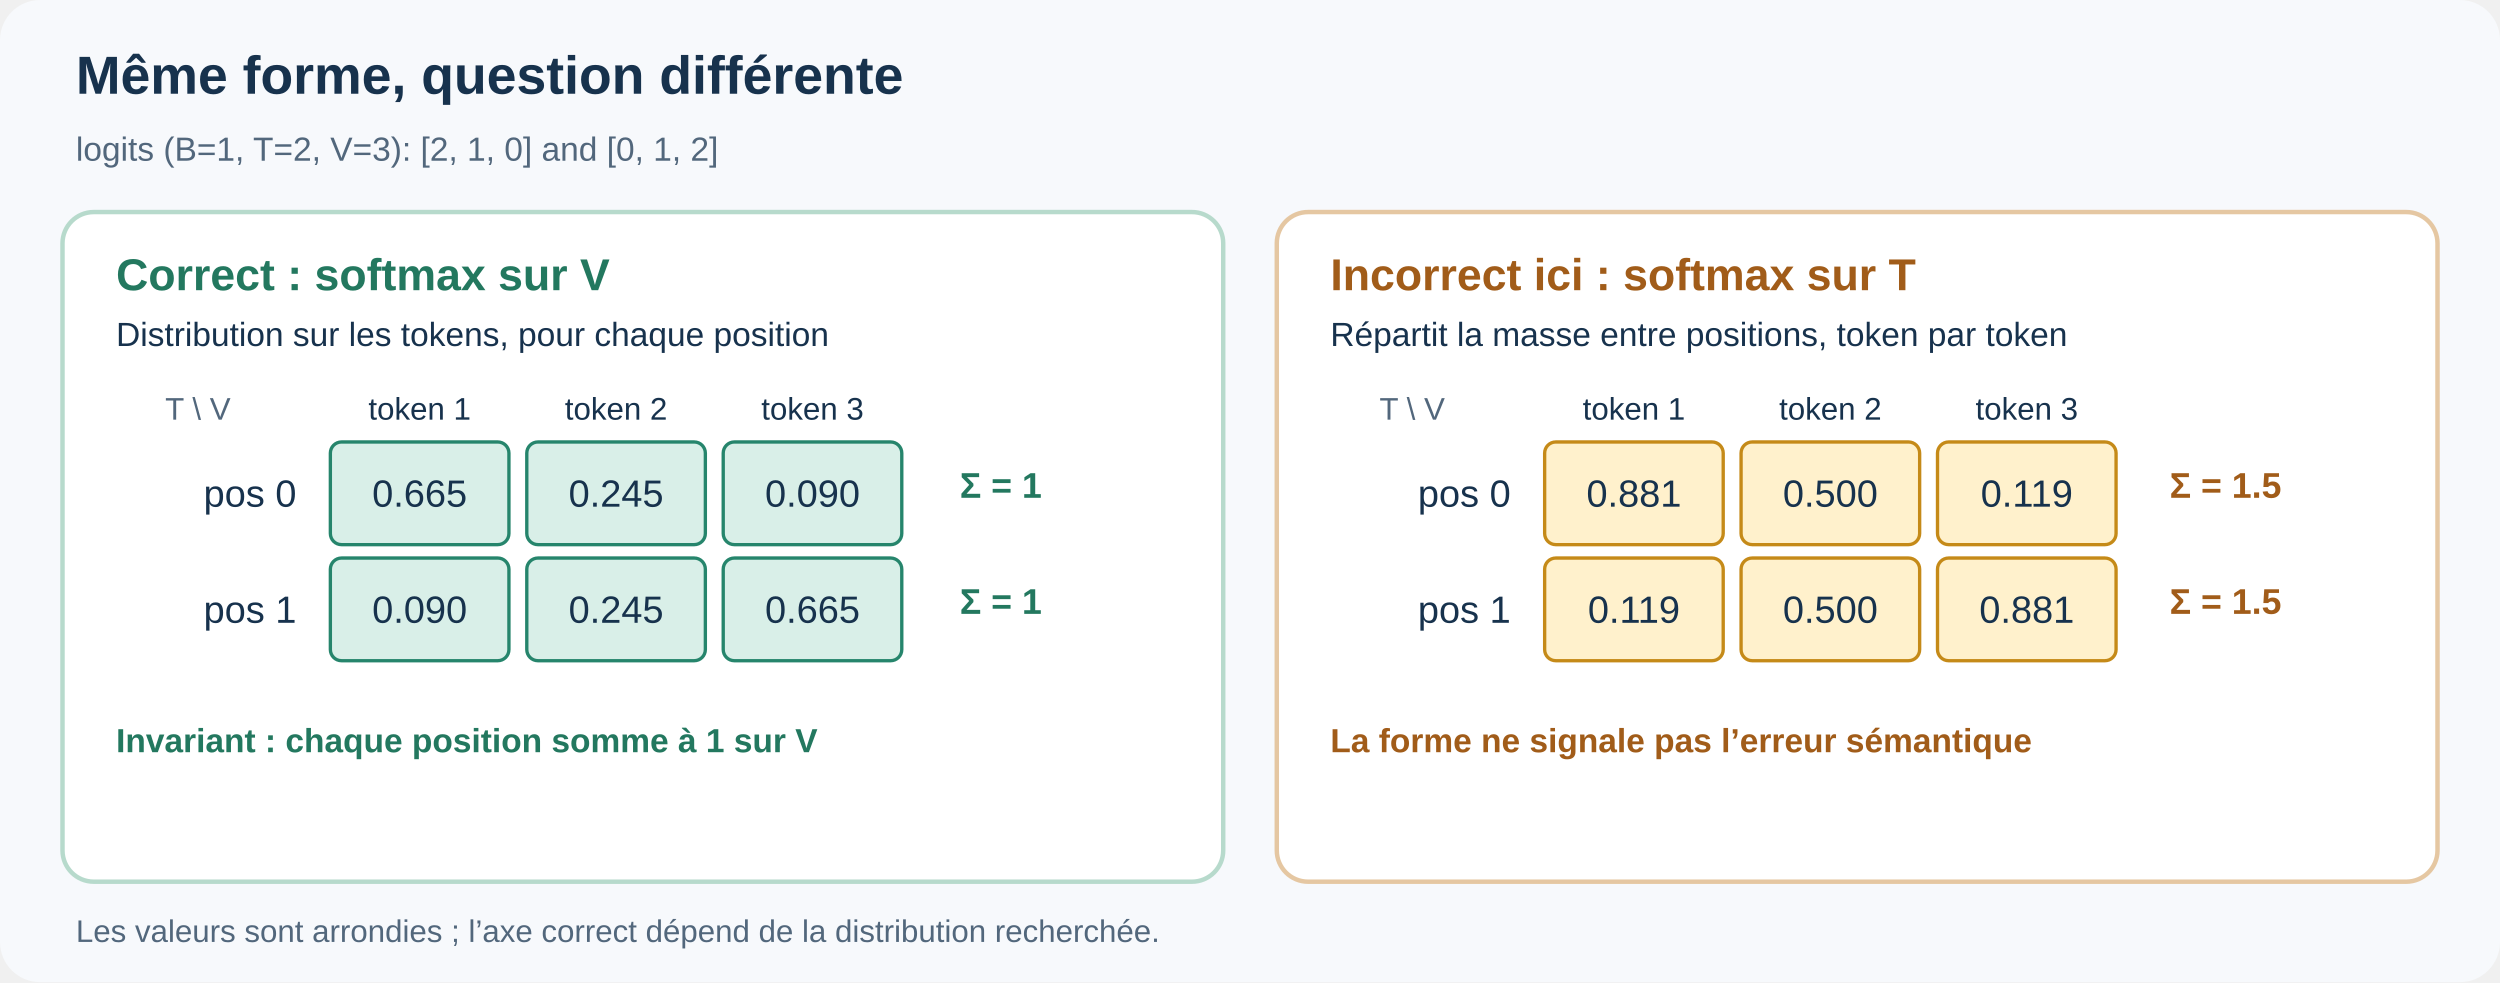
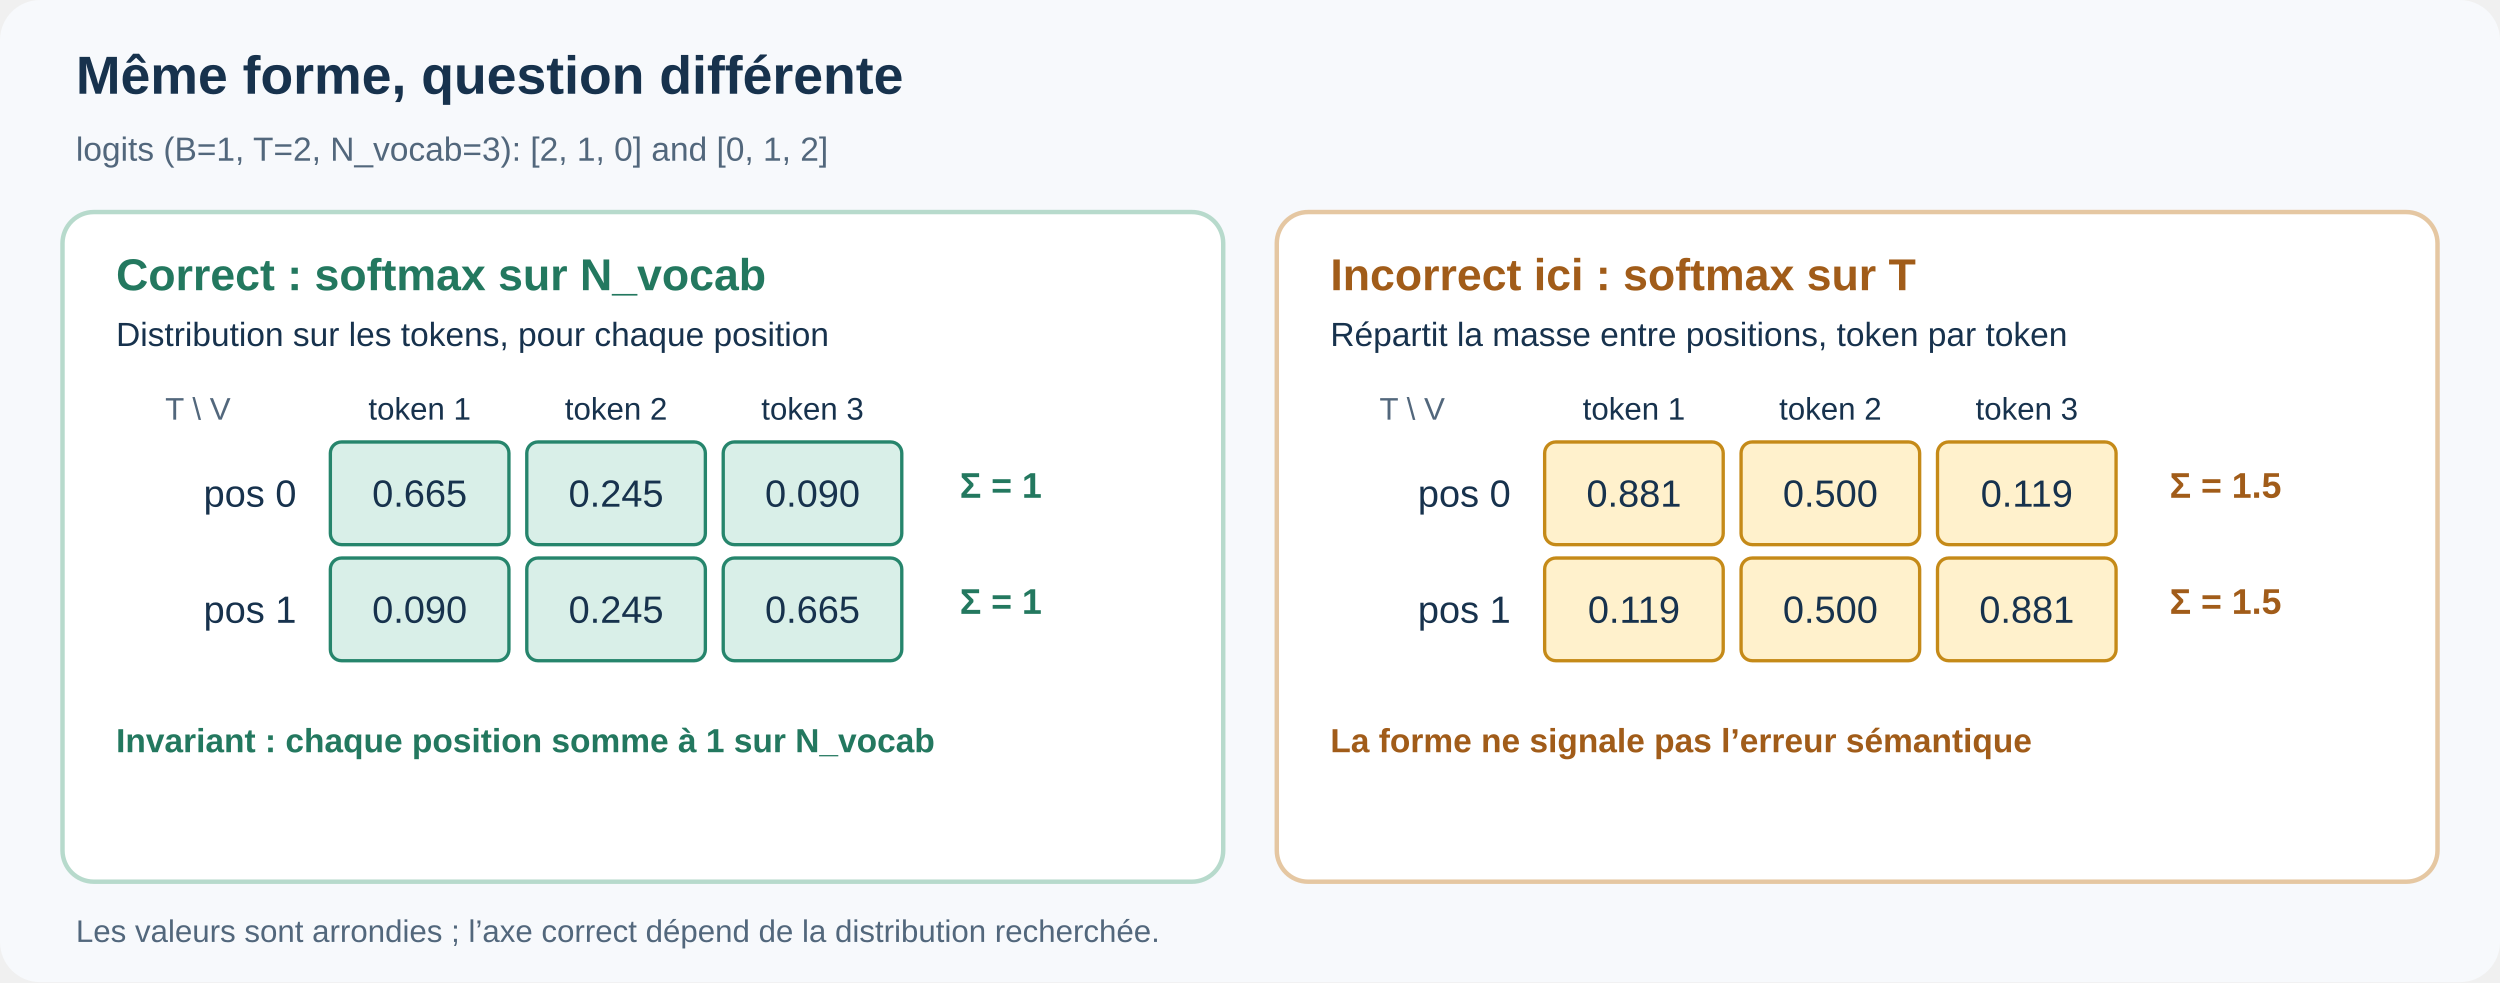
<svg xmlns="http://www.w3.org/2000/svg" width="1120" height="440" viewBox="0 0 1120 440" role="img" aria-labelledby="title desc">
  <rect width="1120" height="440" rx="18" fill="#f7f9fc" />
  <text x="34" y="42" font-family="Arial,sans-serif" font-size="24" font-weight="700" fill="#17324d">Même forme, question différente</text>
-   <text x="34" y="72" font-family="Arial,sans-serif" font-size="15" fill="#52677c">logits (B=1, T=2, V=3): [2, 1, 0] and [0, 1, 2]</text>
+   <text x="34" y="72" font-family="Arial,sans-serif" font-size="15" fill="#52677c">logits (B=1, T=2, N_vocab=3): [2, 1, 0] and [0, 1, 2]</text>
  <rect x="28" y="95" width="520" height="300" rx="14" fill="#ffffff" stroke="#b7dacc" stroke-width="2" />
  <rect x="572" y="95" width="520" height="300" rx="14" fill="#ffffff" stroke="#e5c7a2" stroke-width="2" />
  <g font-family="Arial,sans-serif" fill="#17324d">
-     <text x="52" y="130" font-size="20" font-weight="700" fill="#23785f">Correct : softmax sur V</text>
+     <text x="52" y="130" font-size="20" font-weight="700" fill="#23785f">Correct : softmax sur N_vocab</text>
    <text x="52" y="155" font-size="15">Distribution sur les tokens, pour chaque position</text>
    <text x="74" y="188" font-size="14" fill="#52677c">T \ V</text>
    <text x="188" y="188" font-size="14" text-anchor="middle">token 1</text>
    <text x="276" y="188" font-size="14" text-anchor="middle">token 2</text>
    <text x="364" y="188" font-size="14" text-anchor="middle">token 3</text>
    <g fill="#d9efe8" stroke="#26856c" stroke-width="1.5">
      <rect x="148" y="198" width="80" height="46" rx="5" />
      <rect x="236" y="198" width="80" height="46" rx="5" />
      <rect x="324" y="198" width="80" height="46" rx="5" />
      <rect x="148" y="250" width="80" height="46" rx="5" />
      <rect x="236" y="250" width="80" height="46" rx="5" />
      <rect x="324" y="250" width="80" height="46" rx="5" />
    </g>
    <g font-size="17" text-anchor="middle">
      <text x="112" y="227">pos 0</text>
      <text x="112" y="279">pos 1</text>
      <text x="188" y="227">0.665</text>
      <text x="276" y="227">0.245</text>
      <text x="364" y="227">0.090</text>
      <text x="188" y="279">0.090</text>
      <text x="276" y="279">0.245</text>
      <text x="364" y="279">0.665</text>
    </g>
    <text x="430" y="223" font-size="16" font-weight="700" fill="#23785f">Σ = 1</text>
    <text x="430" y="275" font-size="16" font-weight="700" fill="#23785f">Σ = 1</text>
-     <text x="52" y="337" font-size="15" font-weight="700" fill="#23785f">Invariant : chaque position somme à 1 sur V</text>
+     <text x="52" y="337" font-size="15" font-weight="700" fill="#23785f">Invariant : chaque position somme à 1 sur N_vocab</text>
    <text x="596" y="130" font-size="20" font-weight="700" fill="#a15c19">Incorrect ici : softmax sur T</text>
    <text x="596" y="155" font-size="15">Répartit la masse entre positions, token par token</text>
    <text x="618" y="188" font-size="14" fill="#52677c">T \ V</text>
    <text x="732" y="188" font-size="14" text-anchor="middle">token 1</text>
    <text x="820" y="188" font-size="14" text-anchor="middle">token 2</text>
    <text x="908" y="188" font-size="14" text-anchor="middle">token 3</text>
    <g fill="#fff1cc" stroke="#c58a18" stroke-width="1.5">
      <rect x="692" y="198" width="80" height="46" rx="5" />
      <rect x="780" y="198" width="80" height="46" rx="5" />
      <rect x="868" y="198" width="80" height="46" rx="5" />
      <rect x="692" y="250" width="80" height="46" rx="5" />
      <rect x="780" y="250" width="80" height="46" rx="5" />
      <rect x="868" y="250" width="80" height="46" rx="5" />
    </g>
    <g font-size="17" text-anchor="middle">
      <text x="656" y="227">pos 0</text>
      <text x="656" y="279">pos 1</text>
      <text x="732" y="227">0.881</text>
      <text x="820" y="227">0.500</text>
      <text x="908" y="227">0.119</text>
      <text x="732" y="279">0.119</text>
      <text x="820" y="279">0.500</text>
      <text x="908" y="279">0.881</text>
    </g>
    <text x="972" y="223" font-size="16" font-weight="700" fill="#a15c19">Σ = 1.5</text>
    <text x="972" y="275" font-size="16" font-weight="700" fill="#a15c19">Σ = 1.5</text>
    <text x="596" y="337" font-size="15" font-weight="700" fill="#a15c19">La forme ne signale pas l’erreur sémantique</text>
  </g>
  <text x="34" y="422" font-family="Arial,sans-serif" font-size="14" fill="#52677c">Les valeurs sont arrondies ; l’axe correct dépend de la distribution recherchée.</text>
</svg>
